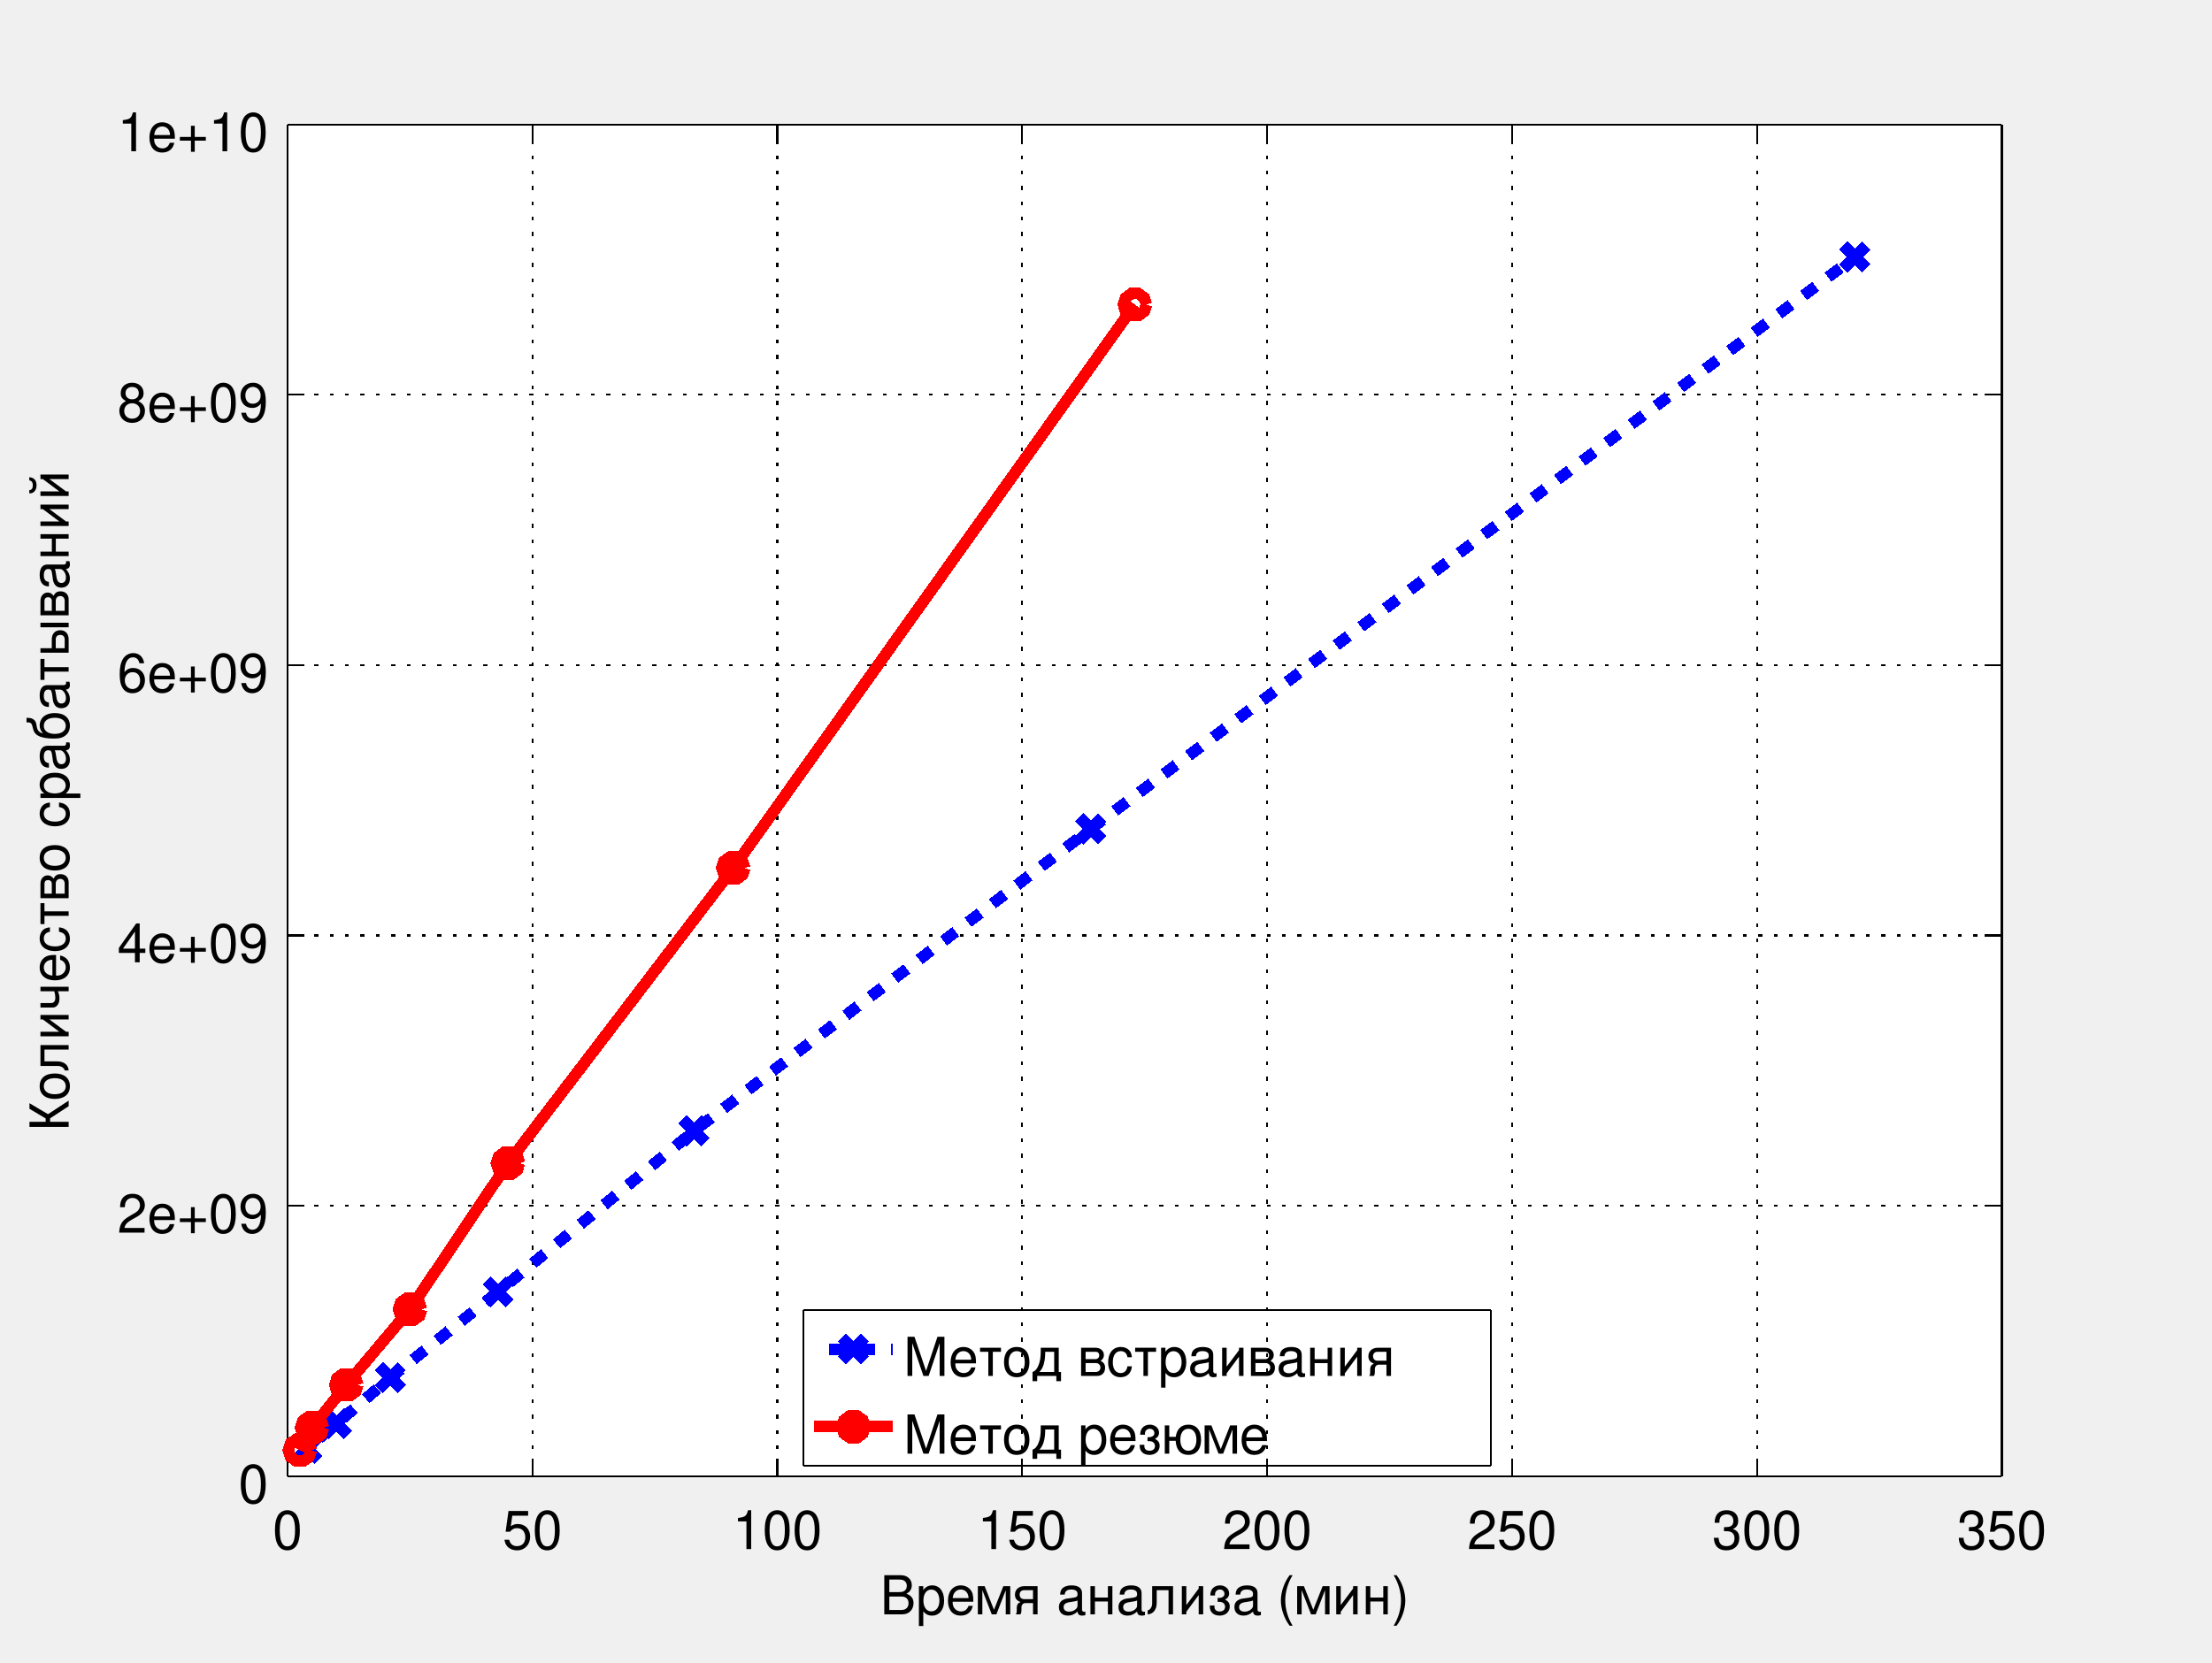
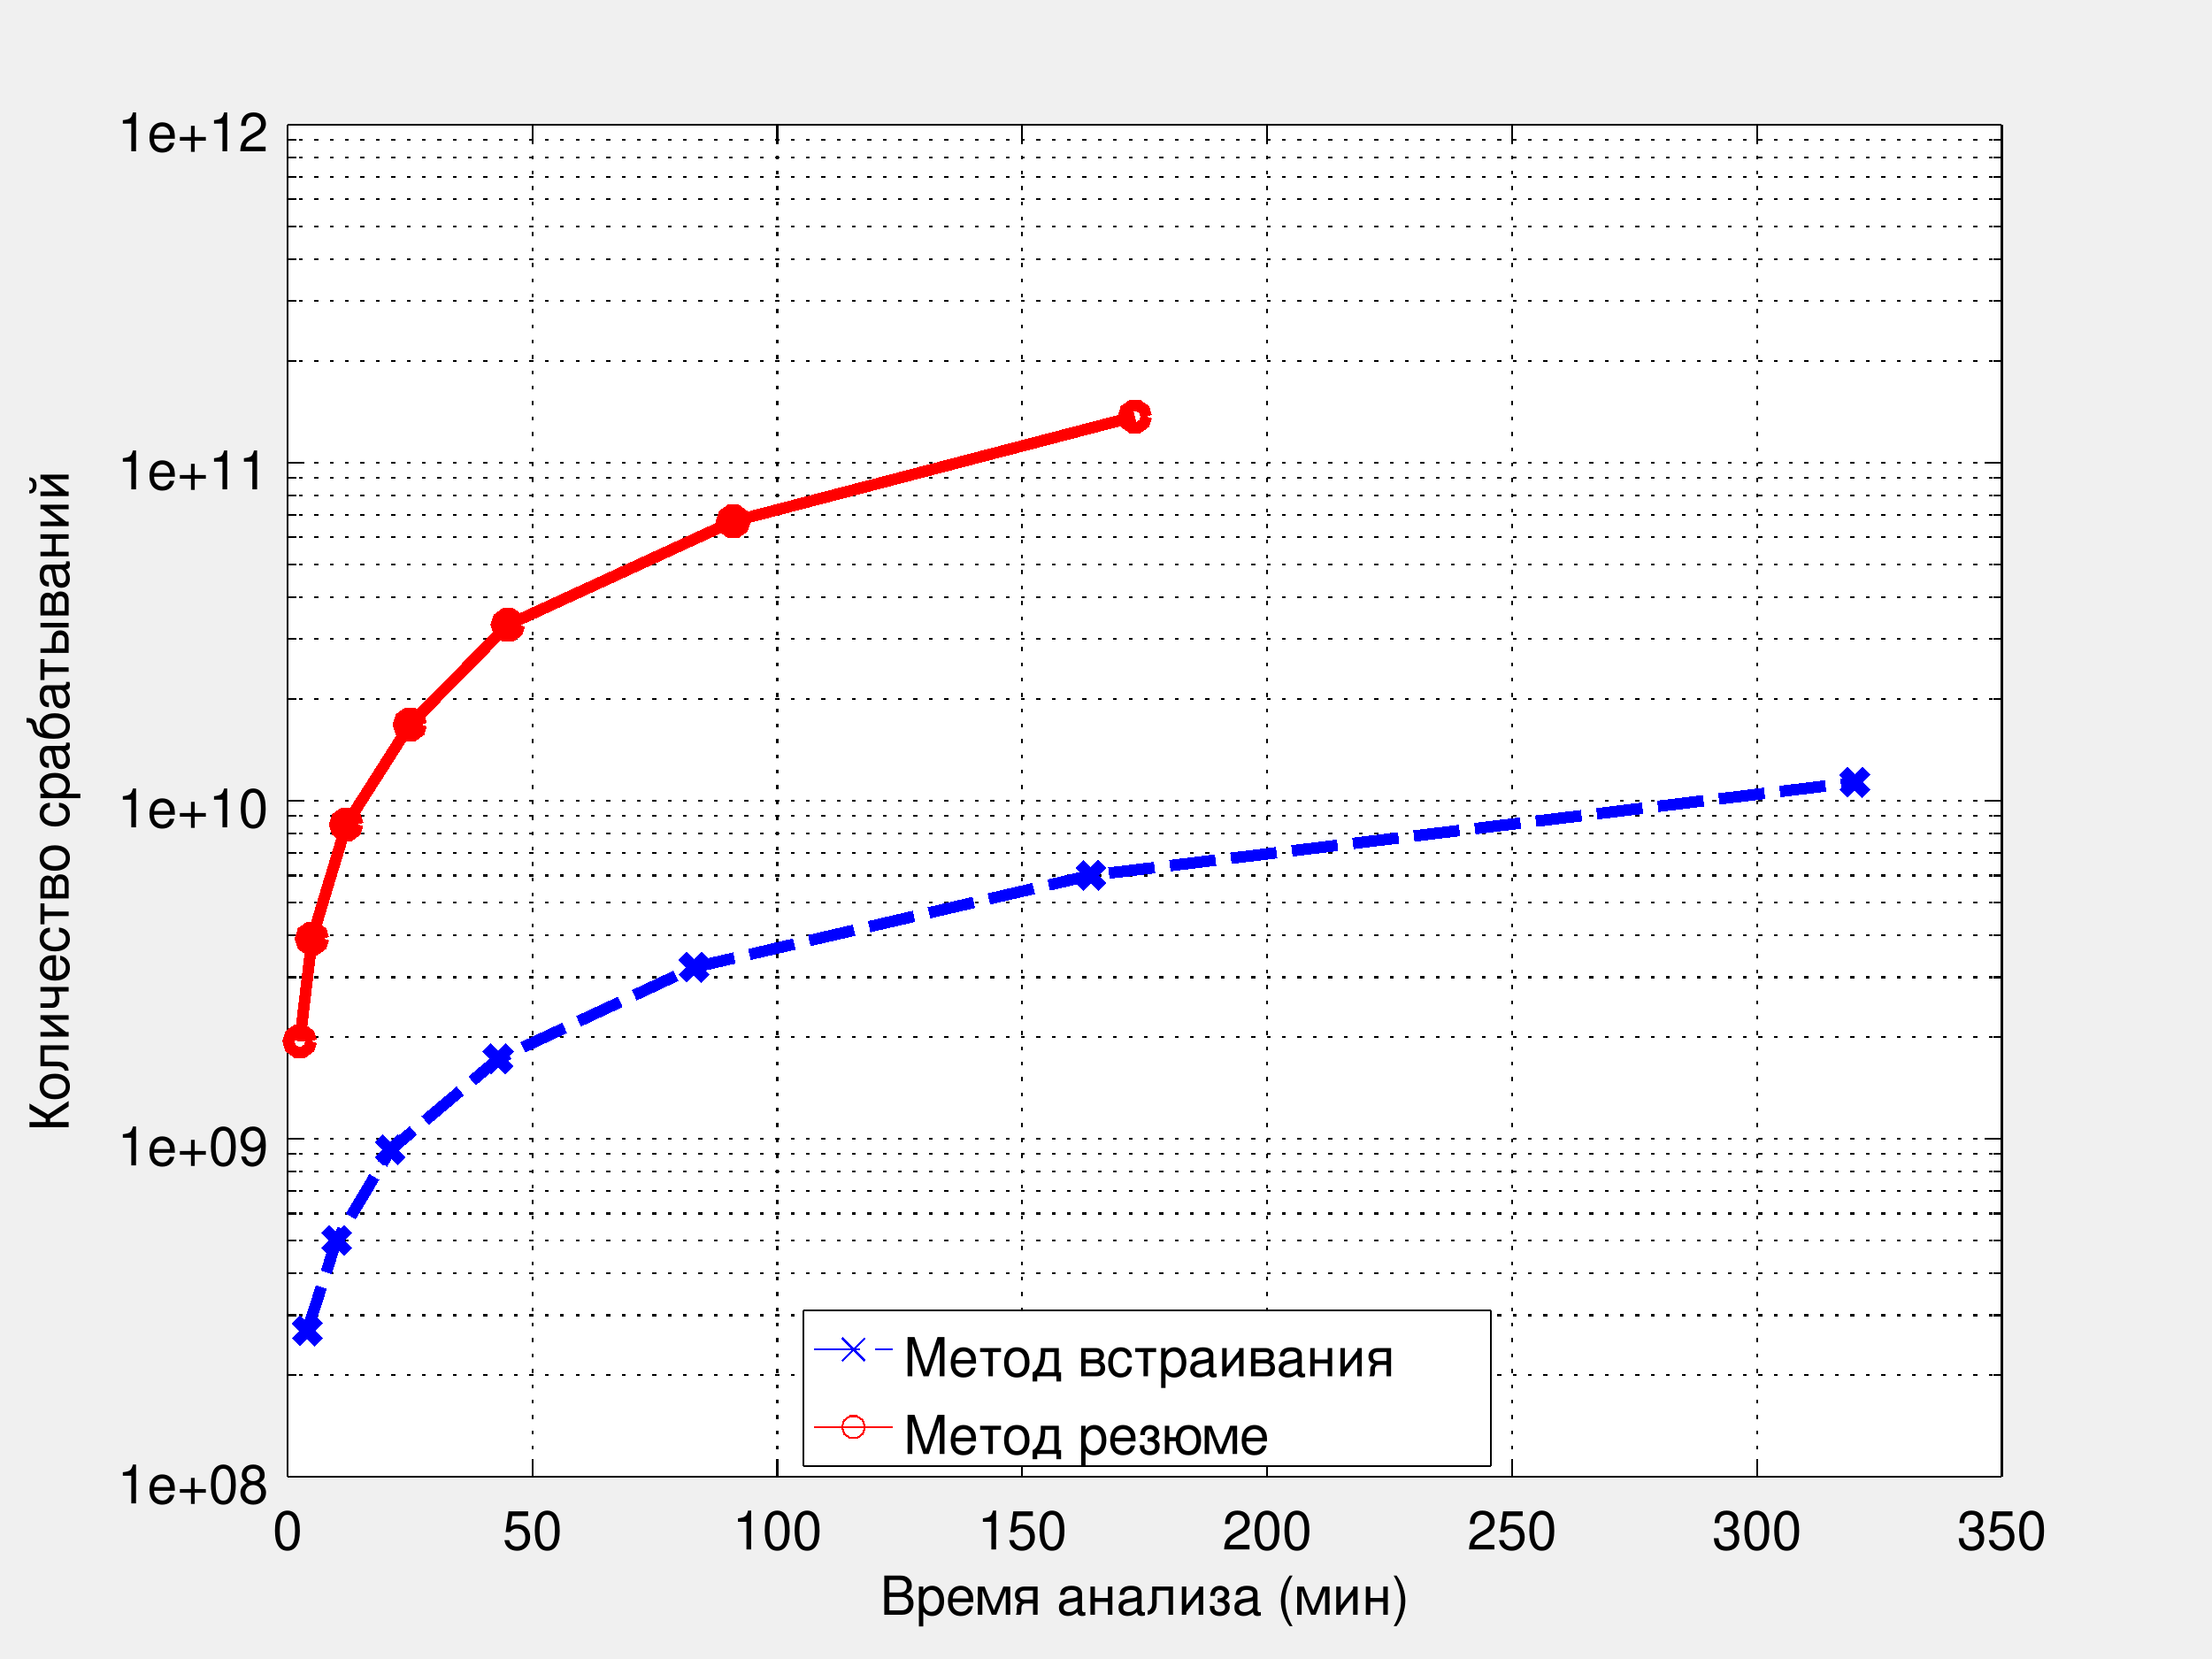
- <svg xmlns="http://www.w3.org/2000/svg" width="576px" height="433px" viewBox="0 0 576 433">
+ <svg xmlns="http://www.w3.org/2000/svg" width="576px" height="432px" viewBox="0 0 576 432">
  <defs>
</defs>
  <g shape-rendering="crispEdges">
+     <polygon fill="#ffffff" points="521.28,384.48 521.28,32.4 521.28,384.48" />
+     <polygon fill="#ffffff" points="521.28,32.4 521.28,32.4 521.28,384.48" />
+     <polygon fill="#ffffff" points="74.88,32.4 521.28,32.4 74.88,32.4" />
+     <polygon fill="#ffffff" points="521.28,32.4 521.28,32.4 74.88,32.4" />
    <polygon fill="#ffffff" points="74.88,384.48 521.28,384.48 74.88,32.4" />
    <polygon fill="#ffffff" points="521.28,384.48 521.28,32.4 74.88,32.4" />
-     <polygon fill="#ffffff" points="209.192,381.734 388.202,381.734 209.192,341.269" />
-     <polygon fill="#ffffff" points="388.202,381.734 388.202,341.269 209.192,341.269" />
    <polyline fill="none" stroke="#000000" stroke-width="0.5" stroke-dasharray="16,0" points="74.88,384.48 521.28,384.48" />
    <polyline fill="none" stroke="#000000" stroke-width="0.5" stroke-dasharray="16,0" points="74.88,32.4 521.28,32.4" />
+     <polyline fill="none" stroke="#000000" stroke-width="0.5" stroke-dasharray="16,0" points="74.88,32.4 521.28,32.4" />
+     <polyline fill="none" stroke="#000000" stroke-width="0.5" stroke-dasharray="16,0" points="74.88,384.48 521.28,384.48" />
    <polyline fill="none" stroke="#000000" stroke-width="0.5" stroke-dasharray="16,0" points="74.88,384.48 74.88,32.4" />
    <polyline fill="none" stroke="#000000" stroke-width="0.5" stroke-dasharray="16,0" points="521.28,384.48 521.28,32.4" />
+     <polyline fill="none" stroke="#000000" stroke-width="0.5" stroke-dasharray="16,0" points="521.28,384.48 521.28,32.4" />
+     <polyline fill="none" stroke="#000000" stroke-width="0.5" stroke-dasharray="16,0" points="74.88,384.48 74.88,32.4 74.88,32.4" />
+     <polyline fill="none" stroke="#000000" stroke-width="0.5" stroke-dasharray="16,0" points="521.28,32.4 521.28,32.4" />
+     <polyline fill="none" stroke="#000000" stroke-width="0.5" stroke-dasharray="16,0" points="521.28,384.48 521.28,384.48" />
+     <polyline fill="none" stroke="#000000" stroke-width="0.5" stroke-dasharray="16,0" points="74.88,384.48 74.88,384.48" />
    <polyline fill="none" stroke="#000000" stroke-width="0.5" stroke-dasharray="0,3,1,3,1,3,1,3,1,0" points="74.88,384.48 74.88,32.4" />
    <polyline fill="none" stroke="#000000" stroke-width="0.5" stroke-dasharray="0,3,1,3,1,3,1,3,1,0" points="138.651,384.48 138.651,32.4" />
    <polyline fill="none" stroke="#000000" stroke-width="0.5" stroke-dasharray="0,3,1,3,1,3,1,3,1,0" points="202.423,384.48 202.423,32.4" />
    <polyline fill="none" stroke="#000000" stroke-width="0.5" stroke-dasharray="0,3,1,3,1,3,1,3,1,0" points="266.194,384.48 266.194,32.4" />
    <polyline fill="none" stroke="#000000" stroke-width="0.5" stroke-dasharray="0,3,1,3,1,3,1,3,1,0" points="329.966,384.48 329.966,32.4" />
    <polyline fill="none" stroke="#000000" stroke-width="0.5" stroke-dasharray="0,3,1,3,1,3,1,3,1,0" points="393.737,384.48 393.737,32.4" />
    <polyline fill="none" stroke="#000000" stroke-width="0.5" stroke-dasharray="0,3,1,3,1,3,1,3,1,0" points="457.509,384.48 457.509,32.4" />
    <polyline fill="none" stroke="#000000" stroke-width="0.5" stroke-dasharray="0,3,1,3,1,3,1,3,1,0" points="521.28,384.48 521.28,32.4" />
    <polyline fill="none" stroke="#000000" stroke-width="0.5" stroke-dasharray="16,0" points="74.88,384.48 74.88,380.015" />
    <polyline fill="none" stroke="#000000" stroke-width="0.5" stroke-dasharray="16,0" points="74.88,32.4 74.88,36.865" />
    <polyline fill="none" stroke="#000000" stroke-width="0.5" stroke-dasharray="16,0" points="138.651,384.48 138.651,380.015" />
    <polyline fill="none" stroke="#000000" stroke-width="0.5" stroke-dasharray="16,0" points="138.651,32.4 138.651,36.865" />
    <polyline fill="none" stroke="#000000" stroke-width="0.5" stroke-dasharray="16,0" points="202.423,384.48 202.423,380.015" />
    <polyline fill="none" stroke="#000000" stroke-width="0.5" stroke-dasharray="16,0" points="202.423,32.4 202.423,36.865" />
    <polyline fill="none" stroke="#000000" stroke-width="0.5" stroke-dasharray="16,0" points="266.194,384.48 266.194,380.015" />
    <polyline fill="none" stroke="#000000" stroke-width="0.5" stroke-dasharray="16,0" points="266.194,32.4 266.194,36.865" />
    <polyline fill="none" stroke="#000000" stroke-width="0.5" stroke-dasharray="16,0" points="329.966,384.48 329.966,380.015" />
    <polyline fill="none" stroke="#000000" stroke-width="0.5" stroke-dasharray="16,0" points="329.966,32.4 329.966,36.865" />
    <polyline fill="none" stroke="#000000" stroke-width="0.5" stroke-dasharray="16,0" points="393.737,384.48 393.737,380.015" />
    <polyline fill="none" stroke="#000000" stroke-width="0.5" stroke-dasharray="16,0" points="393.737,32.4 393.737,36.865" />
    <polyline fill="none" stroke="#000000" stroke-width="0.5" stroke-dasharray="16,0" points="457.509,384.48 457.509,380.015" />
    <polyline fill="none" stroke="#000000" stroke-width="0.5" stroke-dasharray="16,0" points="457.509,32.4 457.509,36.865" />
    <polyline fill="none" stroke="#000000" stroke-width="0.5" stroke-dasharray="16,0" points="521.28,384.48 521.28,380.015" />
    <polyline fill="none" stroke="#000000" stroke-width="0.5" stroke-dasharray="16,0" points="521.28,32.4 521.28,36.865" />
    <text fill="#000000" x="74.88" y="389.481" font-size="14" text-anchor="middle" baseline-shift="-14" font-family="Helvetica">0</text>
    <text fill="#000000" x="138.651" y="389.481" font-size="14" text-anchor="middle" baseline-shift="-14" font-family="Helvetica">50</text>
    <text fill="#000000" x="202.423" y="389.481" font-size="14" text-anchor="middle" baseline-shift="-14" font-family="Helvetica">100</text>
    <text fill="#000000" x="266.194" y="389.481" font-size="14" text-anchor="middle" baseline-shift="-14" font-family="Helvetica">150</text>
    <text fill="#000000" x="329.966" y="389.481" font-size="14" text-anchor="middle" baseline-shift="-14" font-family="Helvetica">200</text>
    <text fill="#000000" x="393.737" y="389.481" font-size="14" text-anchor="middle" baseline-shift="-14" font-family="Helvetica">250</text>
    <text fill="#000000" x="457.509" y="389.481" font-size="14" text-anchor="middle" baseline-shift="-14" font-family="Helvetica">300</text>
    <text fill="#000000" x="521.28" y="389.481" font-size="14" text-anchor="middle" baseline-shift="-14" font-family="Helvetica">350</text>
    <polyline fill="none" stroke="#000000" stroke-width="0.5" stroke-dasharray="0,3,1,3,1,3,1,3,1,0" points="74.88,384.48 521.28,384.48" />
-     <polyline fill="none" stroke="#000000" stroke-width="0.5" stroke-dasharray="0,3,1,3,1,3,1,3,1,0" points="74.88,314.064 521.28,314.064" />
-     <polyline fill="none" stroke="#000000" stroke-width="0.5" stroke-dasharray="0,3,1,3,1,3,1,3,1,0" points="74.88,243.648 521.28,243.648" />
-     <polyline fill="none" stroke="#000000" stroke-width="0.5" stroke-dasharray="0,3,1,3,1,3,1,3,1,0" points="74.88,173.232 521.28,173.232" />
-     <polyline fill="none" stroke="#000000" stroke-width="0.5" stroke-dasharray="0,3,1,3,1,3,1,3,1,0" points="74.88,102.816 521.28,102.816" />
+     <polyline fill="none" stroke="#000000" stroke-width="0.5" stroke-dasharray="0,3,1,3,1,3,1,3,1,0" points="74.88,296.46 521.28,296.46" />
+     <polyline fill="none" stroke="#000000" stroke-width="0.5" stroke-dasharray="0,3,1,3,1,3,1,3,1,0" points="74.88,208.44 521.28,208.44" />
+     <polyline fill="none" stroke="#000000" stroke-width="0.5" stroke-dasharray="0,3,1,3,1,3,1,3,1,0" points="74.88,120.42 521.28,120.42" />
    <polyline fill="none" stroke="#000000" stroke-width="0.5" stroke-dasharray="0,3,1,3,1,3,1,3,1,0" points="74.88,32.4 521.28,32.4" />
    <polyline fill="none" stroke="#000000" stroke-width="0.5" stroke-dasharray="16,0" points="74.88,384.48 79.348,384.48" />
    <polyline fill="none" stroke="#000000" stroke-width="0.5" stroke-dasharray="16,0" points="521.28,384.48 516.812,384.48" />
-     <polyline fill="none" stroke="#000000" stroke-width="0.5" stroke-dasharray="16,0" points="74.88,314.064 79.348,314.064" />
-     <polyline fill="none" stroke="#000000" stroke-width="0.5" stroke-dasharray="16,0" points="521.28,314.064 516.812,314.064" />
-     <polyline fill="none" stroke="#000000" stroke-width="0.5" stroke-dasharray="16,0" points="74.88,243.648 79.348,243.648" />
-     <polyline fill="none" stroke="#000000" stroke-width="0.5" stroke-dasharray="16,0" points="521.28,243.648 516.812,243.648" />
-     <polyline fill="none" stroke="#000000" stroke-width="0.5" stroke-dasharray="16,0" points="74.88,173.232 79.348,173.232" />
-     <polyline fill="none" stroke="#000000" stroke-width="0.5" stroke-dasharray="16,0" points="521.28,173.232 516.812,173.232" />
-     <polyline fill="none" stroke="#000000" stroke-width="0.5" stroke-dasharray="16,0" points="74.88,102.816 79.348,102.816" />
-     <polyline fill="none" stroke="#000000" stroke-width="0.5" stroke-dasharray="16,0" points="521.28,102.816 516.812,102.816" />
+     <polyline fill="none" stroke="#000000" stroke-width="0.5" stroke-dasharray="16,0" points="74.88,296.46 79.348,296.46" />
+     <polyline fill="none" stroke="#000000" stroke-width="0.5" stroke-dasharray="16,0" points="521.28,296.46 516.812,296.46" />
+     <polyline fill="none" stroke="#000000" stroke-width="0.5" stroke-dasharray="16,0" points="74.88,208.44 79.348,208.44" />
+     <polyline fill="none" stroke="#000000" stroke-width="0.5" stroke-dasharray="16,0" points="521.28,208.44 516.812,208.44" />
+     <polyline fill="none" stroke="#000000" stroke-width="0.5" stroke-dasharray="16,0" points="74.88,120.42 79.348,120.42" />
+     <polyline fill="none" stroke="#000000" stroke-width="0.5" stroke-dasharray="16,0" points="521.28,120.42 516.812,120.42" />
    <polyline fill="none" stroke="#000000" stroke-width="0.5" stroke-dasharray="16,0" points="74.88,32.4 79.348,32.4" />
    <polyline fill="none" stroke="#000000" stroke-width="0.5" stroke-dasharray="16,0" points="521.28,32.4 516.812,32.4" />
-     <text fill="#000000" x="69.876" y="384.48" font-size="14" text-anchor="end" baseline-shift="-7" font-family="Helvetica">0</text>
-     <text fill="#000000" x="69.876" y="314.064" font-size="14" text-anchor="end" baseline-shift="-7" font-family="Helvetica">2e+09</text>
-     <text fill="#000000" x="69.876" y="243.648" font-size="14" text-anchor="end" baseline-shift="-7" font-family="Helvetica">4e+09</text>
-     <text fill="#000000" x="69.876" y="173.232" font-size="14" text-anchor="end" baseline-shift="-7" font-family="Helvetica">6e+09</text>
-     <text fill="#000000" x="69.876" y="102.816" font-size="14" text-anchor="end" baseline-shift="-7" font-family="Helvetica">8e+09</text>
-     <text fill="#000000" x="69.876" y="32.4" font-size="14" text-anchor="end" baseline-shift="-7" font-family="Helvetica">1e+10</text>
+     <text fill="#000000" x="69.876" y="384.48" font-size="14" text-anchor="end" baseline-shift="-7" font-family="Helvetica">1e+08</text>
+     <text fill="#000000" x="69.876" y="296.46" font-size="14" text-anchor="end" baseline-shift="-7" font-family="Helvetica">1e+09</text>
+     <text fill="#000000" x="69.876" y="208.44" font-size="14" text-anchor="end" baseline-shift="-7" font-family="Helvetica">1e+10</text>
+     <text fill="#000000" x="69.876" y="120.42" font-size="14" text-anchor="end" baseline-shift="-7" font-family="Helvetica">1e+11</text>
+     <text fill="#000000" x="69.876" y="32.4" font-size="14" text-anchor="end" baseline-shift="-7" font-family="Helvetica">1e+12</text>
+     <polyline fill="none" stroke="#000000" stroke-width="0.5" stroke-dasharray="0,3,1,3,1,3,1,3,1,0" points="74.88,357.983 521.28,357.983" />
+     <polyline fill="none" stroke="#000000" stroke-width="0.5" stroke-dasharray="0,3,1,3,1,3,1,3,1,0" points="74.88,342.484 521.28,342.484" />
+     <polyline fill="none" stroke="#000000" stroke-width="0.5" stroke-dasharray="0,3,1,3,1,3,1,3,1,0" points="74.88,331.487 521.28,331.487" />
+     <polyline fill="none" stroke="#000000" stroke-width="0.5" stroke-dasharray="0,3,1,3,1,3,1,3,1,0" points="74.88,322.957 521.28,322.957" />
+     <polyline fill="none" stroke="#000000" stroke-width="0.5" stroke-dasharray="0,3,1,3,1,3,1,3,1,0" points="74.88,315.987 521.28,315.987" />
+     <polyline fill="none" stroke="#000000" stroke-width="0.5" stroke-dasharray="0,3,1,3,1,3,1,3,1,0" points="74.88,310.094 521.28,310.094" />
+     <polyline fill="none" stroke="#000000" stroke-width="0.5" stroke-dasharray="0,3,1,3,1,3,1,3,1,0" points="74.88,304.99 521.28,304.99" />
+     <polyline fill="none" stroke="#000000" stroke-width="0.5" stroke-dasharray="0,3,1,3,1,3,1,3,1,0" points="74.88,300.488 521.28,300.488" />
+     <polyline fill="none" stroke="#000000" stroke-width="0.5" stroke-dasharray="0,3,1,3,1,3,1,3,1,0" points="74.88,269.963 521.28,269.963" />
+     <polyline fill="none" stroke="#000000" stroke-width="0.5" stroke-dasharray="0,3,1,3,1,3,1,3,1,0" points="74.88,254.464 521.28,254.464" />
+     <polyline fill="none" stroke="#000000" stroke-width="0.5" stroke-dasharray="0,3,1,3,1,3,1,3,1,0" points="74.88,243.467 521.28,243.467" />
+     <polyline fill="none" stroke="#000000" stroke-width="0.5" stroke-dasharray="0,3,1,3,1,3,1,3,1,0" points="74.88,234.937 521.28,234.937" />
+     <polyline fill="none" stroke="#000000" stroke-width="0.5" stroke-dasharray="0,3,1,3,1,3,1,3,1,0" points="74.88,227.967 521.28,227.967" />
+     <polyline fill="none" stroke="#000000" stroke-width="0.5" stroke-dasharray="0,3,1,3,1,3,1,3,1,0" points="74.88,222.074 521.28,222.074" />
+     <polyline fill="none" stroke="#000000" stroke-width="0.5" stroke-dasharray="0,3,1,3,1,3,1,3,1,0" points="74.88,216.97 521.28,216.97" />
+     <polyline fill="none" stroke="#000000" stroke-width="0.5" stroke-dasharray="0,3,1,3,1,3,1,3,1,0" points="74.88,212.468 521.28,212.468" />
+     <polyline fill="none" stroke="#000000" stroke-width="0.5" stroke-dasharray="0,3,1,3,1,3,1,3,1,0" points="74.88,181.943 521.28,181.943" />
+     <polyline fill="none" stroke="#000000" stroke-width="0.5" stroke-dasharray="0,3,1,3,1,3,1,3,1,0" points="74.88,166.444 521.28,166.444" />
+     <polyline fill="none" stroke="#000000" stroke-width="0.5" stroke-dasharray="0,3,1,3,1,3,1,3,1,0" points="74.88,155.447 521.28,155.447" />
+     <polyline fill="none" stroke="#000000" stroke-width="0.5" stroke-dasharray="0,3,1,3,1,3,1,3,1,0" points="74.88,146.917 521.28,146.917" />
+     <polyline fill="none" stroke="#000000" stroke-width="0.5" stroke-dasharray="0,3,1,3,1,3,1,3,1,0" points="74.88,139.947 521.28,139.947" />
+     <polyline fill="none" stroke="#000000" stroke-width="0.5" stroke-dasharray="0,3,1,3,1,3,1,3,1,0" points="74.88,134.054 521.28,134.054" />
+     <polyline fill="none" stroke="#000000" stroke-width="0.5" stroke-dasharray="0,3,1,3,1,3,1,3,1,0" points="74.88,128.95 521.28,128.95" />
+     <polyline fill="none" stroke="#000000" stroke-width="0.5" stroke-dasharray="0,3,1,3,1,3,1,3,1,0" points="74.88,124.448 521.28,124.448" />
+     <polyline fill="none" stroke="#000000" stroke-width="0.5" stroke-dasharray="0,3,1,3,1,3,1,3,1,0" points="74.88,93.923 521.28,93.923" />
+     <polyline fill="none" stroke="#000000" stroke-width="0.5" stroke-dasharray="0,3,1,3,1,3,1,3,1,0" points="74.88,78.424 521.28,78.424" />
+     <polyline fill="none" stroke="#000000" stroke-width="0.5" stroke-dasharray="0,3,1,3,1,3,1,3,1,0" points="74.88,67.427 521.28,67.427" />
+     <polyline fill="none" stroke="#000000" stroke-width="0.5" stroke-dasharray="0,3,1,3,1,3,1,3,1,0" points="74.88,58.897 521.28,58.897" />
+     <polyline fill="none" stroke="#000000" stroke-width="0.5" stroke-dasharray="0,3,1,3,1,3,1,3,1,0" points="74.88,51.927 521.28,51.927" />
+     <polyline fill="none" stroke="#000000" stroke-width="0.5" stroke-dasharray="0,3,1,3,1,3,1,3,1,0" points="74.88,46.034 521.28,46.034" />
+     <polyline fill="none" stroke="#000000" stroke-width="0.5" stroke-dasharray="0,3,1,3,1,3,1,3,1,0" points="74.88,40.93 521.28,40.93" />
+     <polyline fill="none" stroke="#000000" stroke-width="0.5" stroke-dasharray="0,3,1,3,1,3,1,3,1,0" points="74.88,36.428 521.28,36.428" />
+     <polyline fill="none" stroke="#000000" stroke-width="0.5" stroke-dasharray="16,0" points="74.88,357.983 77.114,357.983" />
+     <polyline fill="none" stroke="#000000" stroke-width="0.5" stroke-dasharray="16,0" points="521.28,357.983 519.046,357.983" />
+     <polyline fill="none" stroke="#000000" stroke-width="0.5" stroke-dasharray="16,0" points="74.88,342.484 77.114,342.484" />
+     <polyline fill="none" stroke="#000000" stroke-width="0.5" stroke-dasharray="16,0" points="521.28,342.484 519.046,342.484" />
+     <polyline fill="none" stroke="#000000" stroke-width="0.5" stroke-dasharray="16,0" points="74.88,331.487 77.114,331.487" />
+     <polyline fill="none" stroke="#000000" stroke-width="0.5" stroke-dasharray="16,0" points="521.28,331.487 519.046,331.487" />
+     <polyline fill="none" stroke="#000000" stroke-width="0.5" stroke-dasharray="16,0" points="74.88,322.957 77.114,322.957" />
+     <polyline fill="none" stroke="#000000" stroke-width="0.5" stroke-dasharray="16,0" points="521.28,322.957 519.046,322.957" />
+     <polyline fill="none" stroke="#000000" stroke-width="0.5" stroke-dasharray="16,0" points="74.88,315.987 77.114,315.987" />
+     <polyline fill="none" stroke="#000000" stroke-width="0.5" stroke-dasharray="16,0" points="521.28,315.987 519.046,315.987" />
+     <polyline fill="none" stroke="#000000" stroke-width="0.5" stroke-dasharray="16,0" points="74.88,310.094 77.114,310.094" />
+     <polyline fill="none" stroke="#000000" stroke-width="0.5" stroke-dasharray="16,0" points="521.28,310.094 519.046,310.094" />
+     <polyline fill="none" stroke="#000000" stroke-width="0.5" stroke-dasharray="16,0" points="74.88,304.99 77.114,304.99" />
+     <polyline fill="none" stroke="#000000" stroke-width="0.5" stroke-dasharray="16,0" points="521.28,304.99 519.046,304.99" />
+     <polyline fill="none" stroke="#000000" stroke-width="0.5" stroke-dasharray="16,0" points="74.88,300.488 77.114,300.488" />
+     <polyline fill="none" stroke="#000000" stroke-width="0.5" stroke-dasharray="16,0" points="521.28,300.488 519.046,300.488" />
+     <polyline fill="none" stroke="#000000" stroke-width="0.5" stroke-dasharray="16,0" points="74.88,269.963 77.114,269.963" />
+     <polyline fill="none" stroke="#000000" stroke-width="0.5" stroke-dasharray="16,0" points="521.28,269.963 519.046,269.963" />
+     <polyline fill="none" stroke="#000000" stroke-width="0.5" stroke-dasharray="16,0" points="74.88,254.464 77.114,254.464" />
+     <polyline fill="none" stroke="#000000" stroke-width="0.5" stroke-dasharray="16,0" points="521.28,254.464 519.046,254.464" />
+     <polyline fill="none" stroke="#000000" stroke-width="0.5" stroke-dasharray="16,0" points="74.88,243.467 77.114,243.467" />
+     <polyline fill="none" stroke="#000000" stroke-width="0.5" stroke-dasharray="16,0" points="521.28,243.467 519.046,243.467" />
+     <polyline fill="none" stroke="#000000" stroke-width="0.5" stroke-dasharray="16,0" points="74.88,234.937 77.114,234.937" />
+     <polyline fill="none" stroke="#000000" stroke-width="0.5" stroke-dasharray="16,0" points="521.28,234.937 519.046,234.937" />
+     <polyline fill="none" stroke="#000000" stroke-width="0.5" stroke-dasharray="16,0" points="74.88,227.967 77.114,227.967" />
+     <polyline fill="none" stroke="#000000" stroke-width="0.5" stroke-dasharray="16,0" points="521.28,227.967 519.046,227.967" />
+     <polyline fill="none" stroke="#000000" stroke-width="0.5" stroke-dasharray="16,0" points="74.88,222.074 77.114,222.074" />
+     <polyline fill="none" stroke="#000000" stroke-width="0.5" stroke-dasharray="16,0" points="521.28,222.074 519.046,222.074" />
+     <polyline fill="none" stroke="#000000" stroke-width="0.5" stroke-dasharray="16,0" points="74.88,216.97 77.114,216.97" />
+     <polyline fill="none" stroke="#000000" stroke-width="0.5" stroke-dasharray="16,0" points="521.28,216.97 519.046,216.97" />
+     <polyline fill="none" stroke="#000000" stroke-width="0.5" stroke-dasharray="16,0" points="74.88,212.468 77.114,212.468" />
+     <polyline fill="none" stroke="#000000" stroke-width="0.5" stroke-dasharray="16,0" points="521.28,212.468 519.046,212.468" />
+     <polyline fill="none" stroke="#000000" stroke-width="0.5" stroke-dasharray="16,0" points="74.88,181.943 77.114,181.943" />
+     <polyline fill="none" stroke="#000000" stroke-width="0.5" stroke-dasharray="16,0" points="521.28,181.943 519.046,181.943" />
+     <polyline fill="none" stroke="#000000" stroke-width="0.5" stroke-dasharray="16,0" points="74.88,166.444 77.114,166.444" />
+     <polyline fill="none" stroke="#000000" stroke-width="0.5" stroke-dasharray="16,0" points="521.28,166.444 519.046,166.444" />
+     <polyline fill="none" stroke="#000000" stroke-width="0.5" stroke-dasharray="16,0" points="74.88,155.447 77.114,155.447" />
+     <polyline fill="none" stroke="#000000" stroke-width="0.5" stroke-dasharray="16,0" points="521.28,155.447 519.046,155.447" />
+     <polyline fill="none" stroke="#000000" stroke-width="0.5" stroke-dasharray="16,0" points="74.88,146.917 77.114,146.917" />
+     <polyline fill="none" stroke="#000000" stroke-width="0.5" stroke-dasharray="16,0" points="521.28,146.917 519.046,146.917" />
+     <polyline fill="none" stroke="#000000" stroke-width="0.5" stroke-dasharray="16,0" points="74.88,139.947 77.114,139.947" />
+     <polyline fill="none" stroke="#000000" stroke-width="0.5" stroke-dasharray="16,0" points="521.28,139.947 519.046,139.947" />
+     <polyline fill="none" stroke="#000000" stroke-width="0.5" stroke-dasharray="16,0" points="74.88,134.054 77.114,134.054" />
+     <polyline fill="none" stroke="#000000" stroke-width="0.5" stroke-dasharray="16,0" points="521.28,134.054 519.046,134.054" />
+     <polyline fill="none" stroke="#000000" stroke-width="0.5" stroke-dasharray="16,0" points="74.88,128.95 77.114,128.95" />
+     <polyline fill="none" stroke="#000000" stroke-width="0.5" stroke-dasharray="16,0" points="521.28,128.95 519.046,128.95" />
+     <polyline fill="none" stroke="#000000" stroke-width="0.5" stroke-dasharray="16,0" points="74.88,124.448 77.114,124.448" />
+     <polyline fill="none" stroke="#000000" stroke-width="0.5" stroke-dasharray="16,0" points="521.28,124.448 519.046,124.448" />
+     <polyline fill="none" stroke="#000000" stroke-width="0.5" stroke-dasharray="16,0" points="74.88,93.923 77.114,93.923" />
+     <polyline fill="none" stroke="#000000" stroke-width="0.5" stroke-dasharray="16,0" points="521.28,93.923 519.046,93.923" />
+     <polyline fill="none" stroke="#000000" stroke-width="0.5" stroke-dasharray="16,0" points="74.88,78.424 77.114,78.424" />
+     <polyline fill="none" stroke="#000000" stroke-width="0.5" stroke-dasharray="16,0" points="521.28,78.424 519.046,78.424" />
+     <polyline fill="none" stroke="#000000" stroke-width="0.5" stroke-dasharray="16,0" points="74.88,67.427 77.114,67.427" />
+     <polyline fill="none" stroke="#000000" stroke-width="0.5" stroke-dasharray="16,0" points="521.28,67.427 519.046,67.427" />
+     <polyline fill="none" stroke="#000000" stroke-width="0.5" stroke-dasharray="16,0" points="74.88,58.897 77.114,58.897" />
+     <polyline fill="none" stroke="#000000" stroke-width="0.5" stroke-dasharray="16,0" points="521.28,58.897 519.046,58.897" />
+     <polyline fill="none" stroke="#000000" stroke-width="0.5" stroke-dasharray="16,0" points="74.88,51.927 77.114,51.927" />
+     <polyline fill="none" stroke="#000000" stroke-width="0.5" stroke-dasharray="16,0" points="521.28,51.927 519.046,51.927" />
+     <polyline fill="none" stroke="#000000" stroke-width="0.5" stroke-dasharray="16,0" points="74.88,46.034 77.114,46.034" />
+     <polyline fill="none" stroke="#000000" stroke-width="0.5" stroke-dasharray="16,0" points="521.28,46.034 519.046,46.034" />
+     <polyline fill="none" stroke="#000000" stroke-width="0.5" stroke-dasharray="16,0" points="74.88,40.93 77.114,40.93" />
+     <polyline fill="none" stroke="#000000" stroke-width="0.5" stroke-dasharray="16,0" points="521.28,40.93 519.046,40.93" />
+     <polyline fill="none" stroke="#000000" stroke-width="0.5" stroke-dasharray="16,0" points="74.88,36.428 77.114,36.428" />
+     <polyline fill="none" stroke="#000000" stroke-width="0.5" stroke-dasharray="16,0" points="521.28,36.428 519.046,36.428" />
    <text fill="#000000" x="298.08" y="406.481" font-size="14" text-anchor="middle" baseline-shift="-14" font-family="Helvetica">Время анализа (мин)</text>
    <text fill="#000000" x="17.875" y="208.44" font-size="14" transform="rotate(-90, 17.8755, 208.44)" text-anchor="middle" baseline-shift="0" font-family="Helvetica">Количество срабатываний</text>
-     <polyline fill="none" stroke="#0000ff" stroke-width="3" stroke-dasharray="0,4,4,4,4,0" points="79.982,377.249 87.634,370.794 101.664,358.829 129.723,336.475 180.741,294.556 284.05,215.872 483.017,66.936" />
-     <polyline fill="none" stroke="#0000ff" stroke-width="3" points="76.982,374.249 82.982,380.249" />
-     <polyline fill="none" stroke="#0000ff" stroke-width="3" points="76.982,380.249 82.982,374.249" />
-     <polyline fill="none" stroke="#0000ff" stroke-width="3" points="84.634,367.794 90.634,373.794" />
-     <polyline fill="none" stroke="#0000ff" stroke-width="3" points="84.634,373.794 90.634,367.794" />
-     <polyline fill="none" stroke="#0000ff" stroke-width="3" points="98.664,355.829 104.664,361.829" />
-     <polyline fill="none" stroke="#0000ff" stroke-width="3" points="98.664,361.829 104.664,355.829" />
-     <polyline fill="none" stroke="#0000ff" stroke-width="3" points="126.723,333.475 132.723,339.475" />
-     <polyline fill="none" stroke="#0000ff" stroke-width="3" points="126.723,339.475 132.723,333.475" />
-     <polyline fill="none" stroke="#0000ff" stroke-width="3" points="177.741,291.556 183.741,297.556" />
-     <polyline fill="none" stroke="#0000ff" stroke-width="3" points="177.741,297.556 183.741,291.556" />
-     <polyline fill="none" stroke="#0000ff" stroke-width="3" points="281.05,212.872 287.05,218.872" />
-     <polyline fill="none" stroke="#0000ff" stroke-width="3" points="281.05,218.872 287.05,212.872" />
-     <polyline fill="none" stroke="#0000ff" stroke-width="3" points="480.017,63.936 486.017,69.936" />
-     <polyline fill="none" stroke="#0000ff" stroke-width="3" points="480.017,69.936 486.017,63.936" />
-     <polyline fill="none" stroke="#ff0000" stroke-width="3" points="78.069,377.709 81.257,371.856 90.185,360.697 106.766,341.035 132.274,302.97 190.944,226.106 295.529,79.328" />
-     <polyline fill="none" stroke="#ff0000" stroke-width="3" points="81.069,377.709 80.496,379.472 78.996,380.562 77.141,380.562 75.641,379.472 75.069,377.709 75.641,375.945 77.141,374.856 78.996,374.856 80.496,375.945 81.069,377.709" />
-     <polyline fill="none" stroke="#ff0000" stroke-width="3" points="84.257,371.856 83.684,373.62 82.184,374.709 80.33,374.709 78.83,373.62 78.257,371.856 78.83,370.093 80.33,369.003 82.184,369.003 83.684,370.093 84.257,371.856" />
-     <polyline fill="none" stroke="#ff0000" stroke-width="3" points="93.185,360.697 92.612,362.46 91.112,363.55 89.258,363.55 87.758,362.46 87.185,360.697 87.758,358.934 89.258,357.844 91.112,357.844 92.612,358.934 93.185,360.697" />
-     <polyline fill="none" stroke="#ff0000" stroke-width="3" points="109.766,341.035 109.193,342.799 107.693,343.888 105.839,343.888 104.339,342.799 103.766,341.035 104.339,339.272 105.839,338.182 107.693,338.182 109.193,339.272 109.766,341.035" />
-     <polyline fill="none" stroke="#ff0000" stroke-width="3" points="135.274,302.97 134.701,304.733 133.201,305.823 131.347,305.823 129.847,304.733 129.274,302.97 129.847,301.206 131.347,300.116 133.201,300.116 134.701,301.206 135.274,302.97" />
-     <polyline fill="none" stroke="#ff0000" stroke-width="3" points="193.944,226.106 193.371,227.869 191.871,228.959 190.017,228.959 188.517,227.869 187.944,226.106 188.517,224.342 190.017,223.252 191.871,223.252 193.371,224.342 193.944,226.106" />
-     <polyline fill="none" stroke="#ff0000" stroke-width="3" points="298.529,79.328 297.956,81.092 296.456,82.181 294.602,82.181 293.102,81.092 292.529,79.328 293.102,77.565 294.602,76.475 296.456,76.475 297.956,77.565 298.529,79.328" />
-     <polyline fill="none" stroke="#000000" stroke-width="0.5" stroke-dasharray="16,0" points="209.192,381.734 388.202,381.734" />
-     <polyline fill="none" stroke="#000000" stroke-width="0.5" stroke-dasharray="16,0" points="209.192,341.269 388.202,341.269" />
-     <polyline fill="none" stroke="#000000" stroke-width="0.5" stroke-dasharray="16,0" points="209.192,381.734 209.192,341.269" />
-     <polyline fill="none" stroke="#000000" stroke-width="0.5" stroke-dasharray="16,0" points="388.202,381.734 388.202,341.269" />
-     <text fill="#000000" x="235.284" y="351.385" font-size="14" text-anchor="start" baseline-shift="-7" font-family="Helvetica">Метод встраивания</text>
-     <text fill="#000000" x="235.284" y="371.617" font-size="14" text-anchor="start" baseline-shift="-7" font-family="Helvetica">Метод резюме</text>
-     <polyline fill="none" stroke="#0000ff" stroke-width="3" stroke-dasharray="0,4,4,4,4,0" points="211.939,351.385 232.537,351.385" />
-     <polyline fill="none" stroke="#0000ff" stroke-width="3" points="219.238,348.385 225.238,354.385" />
-     <polyline fill="none" stroke="#0000ff" stroke-width="3" points="219.238,354.385 225.238,348.385" />
-     <polyline fill="none" stroke="#ff0000" stroke-width="3" points="211.939,371.617 232.537,371.617" />
-     <polyline fill="none" stroke="#ff0000" stroke-width="3" points="225.238,371.617 224.665,373.381 223.165,374.471 221.311,374.471 219.811,373.381 219.238,371.617 219.811,369.854 221.311,368.764 223.165,368.764 224.665,369.854 225.238,371.617" />
+     <polyline fill="none" stroke="#0000ff" stroke-width="3" stroke-dasharray="12,4" points="79.982,346.54 87.634,322.994 101.664,299.439 129.723,275.751 180.741,251.892 284.05,227.932 483.017,203.739" />
+     <polyline fill="none" stroke="#0000ff" stroke-width="3" points="76.982,343.54 82.982,349.54" />
+     <polyline fill="none" stroke="#0000ff" stroke-width="3" points="76.982,349.54 82.982,343.54" />
+     <polyline fill="none" stroke="#0000ff" stroke-width="3" points="84.634,319.994 90.634,325.994" />
+     <polyline fill="none" stroke="#0000ff" stroke-width="3" points="84.634,325.994 90.634,319.994" />
+     <polyline fill="none" stroke="#0000ff" stroke-width="3" points="98.664,296.439 104.664,302.439" />
+     <polyline fill="none" stroke="#0000ff" stroke-width="3" points="98.664,302.439 104.664,296.439" />
+     <polyline fill="none" stroke="#0000ff" stroke-width="3" points="126.723,272.751 132.723,278.751" />
+     <polyline fill="none" stroke="#0000ff" stroke-width="3" points="126.723,278.751 132.723,272.751" />
+     <polyline fill="none" stroke="#0000ff" stroke-width="3" points="177.741,248.892 183.741,254.892" />
+     <polyline fill="none" stroke="#0000ff" stroke-width="3" points="177.741,254.892 183.741,248.892" />
+     <polyline fill="none" stroke="#0000ff" stroke-width="3" points="281.05,224.932 287.05,230.932" />
+     <polyline fill="none" stroke="#0000ff" stroke-width="3" points="281.05,230.932 287.05,224.932" />
+     <polyline fill="none" stroke="#0000ff" stroke-width="3" points="480.017,200.739 486.017,206.739" />
+     <polyline fill="none" stroke="#0000ff" stroke-width="3" points="480.017,206.739 486.017,200.739" />
+     <polyline fill="none" stroke="#ff0000" stroke-width="3" points="78.069,271.134 81.257,244.409 90.185,214.693 106.766,188.681 132.274,162.719 190.944,135.738 295.529,108.469" />
+     <polyline fill="none" stroke="#ff0000" stroke-width="3" points="81.069,271.134 80.496,272.897 78.996,273.987 77.141,273.987 75.641,272.897 75.069,271.134 75.641,269.371 77.141,268.281 78.996,268.281 80.496,269.371 81.069,271.134" />
+     <polyline fill="none" stroke="#ff0000" stroke-width="3" points="84.257,244.409 83.684,246.173 82.184,247.263 80.33,247.263 78.83,246.173 78.257,244.409 78.83,242.646 80.33,241.556 82.184,241.556 83.684,242.646 84.257,244.409" />
+     <polyline fill="none" stroke="#ff0000" stroke-width="3" points="93.185,214.693 92.612,216.456 91.112,217.546 89.258,217.546 87.758,216.456 87.185,214.693 87.758,212.929 89.258,211.839 91.112,211.839 92.612,212.929 93.185,214.693" />
+     <polyline fill="none" stroke="#ff0000" stroke-width="3" points="109.766,188.681 109.193,190.445 107.693,191.535 105.839,191.535 104.339,190.445 103.766,188.681 104.339,186.918 105.839,185.828 107.693,185.828 109.193,186.918 109.766,188.681" />
+     <polyline fill="none" stroke="#ff0000" stroke-width="3" points="135.274,162.719 134.701,164.482 133.201,165.572 131.347,165.572 129.847,164.482 129.274,162.719 129.847,160.956 131.347,159.866 133.201,159.866 134.701,160.956 135.274,162.719" />
+     <polyline fill="none" stroke="#ff0000" stroke-width="3" points="193.944,135.739 193.371,137.502 191.871,138.592 190.017,138.592 188.517,137.502 187.944,135.739 188.517,133.975 190.017,132.885 191.871,132.885 193.371,133.975 193.944,135.739" />
+     <polyline fill="none" stroke="#ff0000" stroke-width="3" points="298.529,108.469 297.956,110.233 296.456,111.322 294.602,111.322 293.102,110.233 292.529,108.469 293.102,106.706 294.602,105.616 296.456,105.616 297.956,106.706 298.529,108.469" />
+     <polygon fill="#ffffff" points="388.223,381.729 388.223,341.257 388.223,381.729" />
+     <polygon fill="#ffffff" points="388.223,341.257 388.223,341.257 388.223,381.729" />
+     <polygon fill="#ffffff" points="209.171,341.257 388.223,341.257 209.171,341.257" />
+     <polygon fill="#ffffff" points="388.223,341.257 388.223,341.257 209.171,341.257" />
+     <polygon fill="#ffffff" points="209.171,381.729 388.223,381.729 209.171,341.257" />
+     <polygon fill="#ffffff" points="388.223,381.729 388.223,341.257 209.171,341.257" />
+     <polyline fill="none" stroke="#000000" stroke-width="0.5" stroke-dasharray="16,0" points="209.171,381.729 388.223,381.729" />
+     <polyline fill="none" stroke="#000000" stroke-width="0.5" stroke-dasharray="16,0" points="209.171,341.257 388.223,341.257" />
+     <polyline fill="none" stroke="#000000" stroke-width="0.5" stroke-dasharray="16,0" points="209.171,341.257 388.223,341.257" />
+     <polyline fill="none" stroke="#000000" stroke-width="0.5" stroke-dasharray="16,0" points="209.171,381.729 388.223,381.729" />
+     <polyline fill="none" stroke="#000000" stroke-width="0.5" stroke-dasharray="16,0" points="209.171,381.729 209.171,341.257" />
+     <polyline fill="none" stroke="#000000" stroke-width="0.5" stroke-dasharray="16,0" points="388.223,381.729 388.223,341.257" />
+     <polyline fill="none" stroke="#000000" stroke-width="0.5" stroke-dasharray="16,0" points="388.223,381.729 388.223,341.257" />
+     <polyline fill="none" stroke="#000000" stroke-width="0.5" stroke-dasharray="16,0" points="209.171,381.729 209.171,341.257 209.171,341.257" />
+     <polyline fill="none" stroke="#000000" stroke-width="0.5" stroke-dasharray="16,0" points="388.223,341.257 388.223,341.257" />
+     <polyline fill="none" stroke="#000000" stroke-width="0.5" stroke-dasharray="16,0" points="388.223,381.729 388.223,381.729" />
+     <polyline fill="none" stroke="#000000" stroke-width="0.5" stroke-dasharray="16,0" points="209.171,381.729 209.171,381.729" />
+     <text fill="#000000" x="235.301" y="351.375" font-size="14" text-anchor="start" baseline-shift="-7" font-family="Helvetica">Метод встраивания</text>
+     <text fill="#000000" x="235.301" y="371.611" font-size="14" text-anchor="start" baseline-shift="-7" font-family="Helvetica">Метод резюме</text>
+     <polyline fill="none" stroke="#0000ff" stroke-width="0.5" stroke-dasharray="12,4" points="211.922,351.375 232.551,351.375" />
+     <polyline fill="none" stroke="#0000ff" stroke-width="0.5" points="219.236,348.375 225.236,354.375" />
+     <polyline fill="none" stroke="#0000ff" stroke-width="0.5" points="219.236,354.375 225.236,348.375" />
+     <polyline fill="none" stroke="#ff0000" stroke-width="0.5" points="211.922,371.611 232.551,371.611" />
+     <polyline fill="none" stroke="#ff0000" stroke-width="0.5" points="225.236,371.611 224.663,373.375 223.163,374.465 221.309,374.465 219.809,373.375 219.236,371.611 219.809,369.848 221.309,368.758 223.163,368.758 224.663,369.848 225.236,371.611" />
  </g>
</svg>
